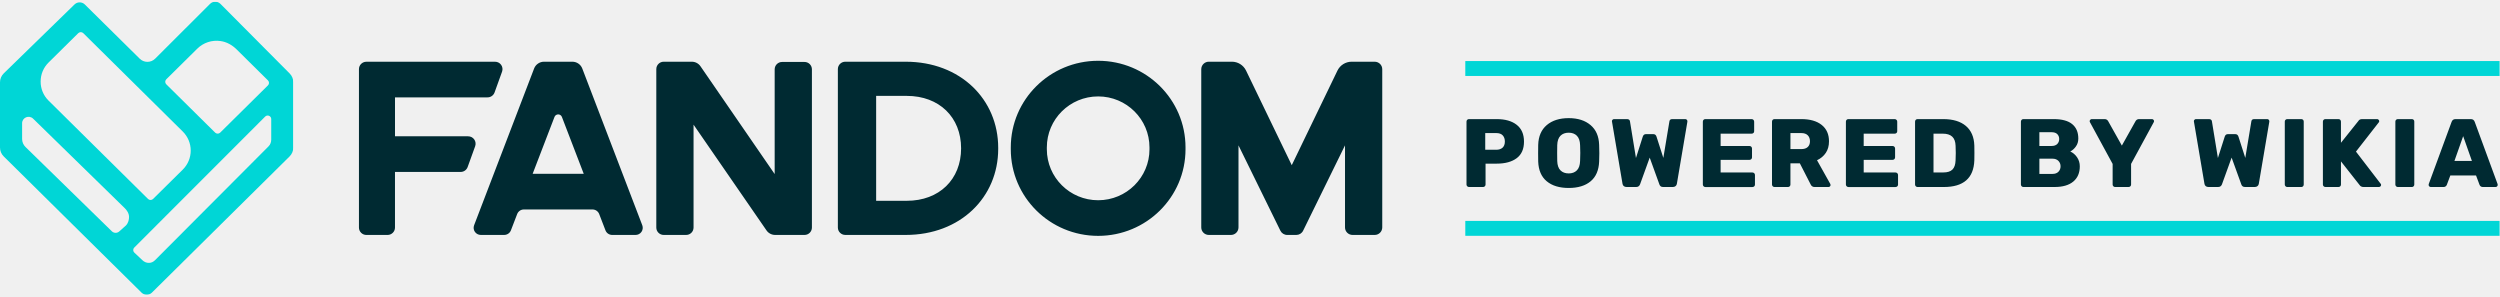
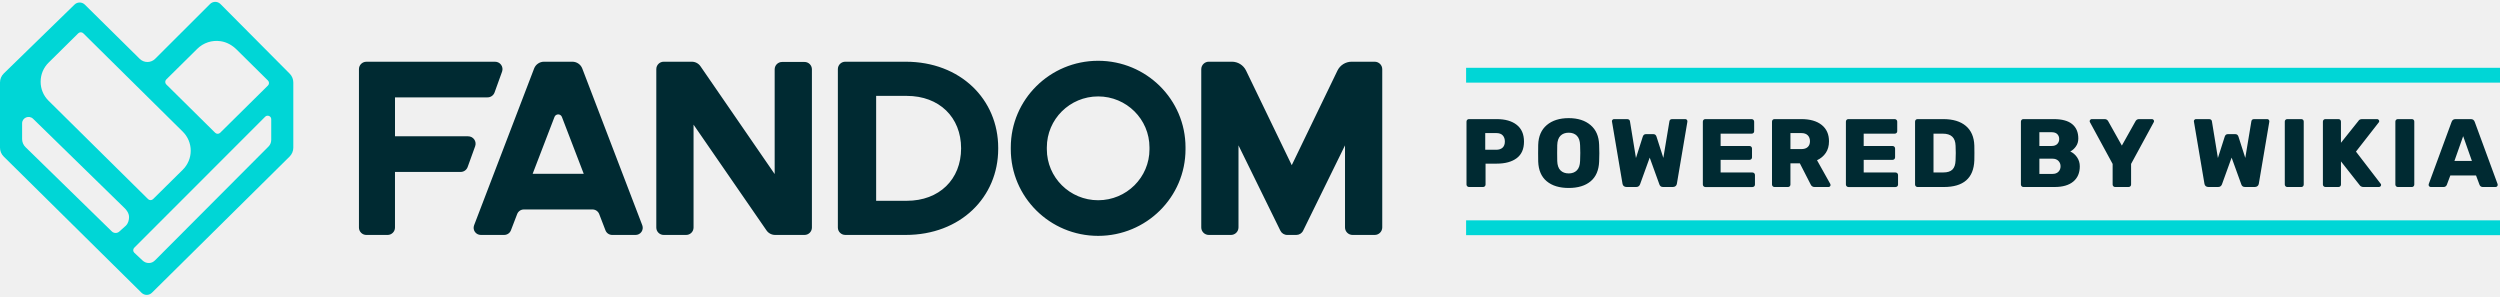
<svg xmlns="http://www.w3.org/2000/svg" width="295" height="35" viewBox="0 0 295 35">
-   <defs>
-     <mask id="wds-company-logo-fandom-powered-by-wikia-mask-1" fill="#fff">
-       <path d="M0 34.78h34.61V.203H0V34.78z" />
-     </mask>
-     <mask id="wds-company-logo-fandom-powered-by-wikia-mask-2" fill="#fff">
-       <path d="M0 34.797h294.972V.22H0z" />
-     </mask>
-   </defs>
-   <path d="M32.003 16.507c0 .288-.115.564-.32.768L18.3 30.695c-.226.224-.454.324-.738.324-.292 0-.55-.11-.77-.326l-.943-.887a.41.41 0 0 1-.01-.59l15.45-15.46c.262-.263.716-.078.716.29v2.46zm-17.167 10.12l-.766.685a.64.64 0 0 1-.872-.02L3.01 17.346c-.257-.25-.4-.593-.4-.95v-1.858c0-.67.816-1.006 1.298-.536l10.814 10.562c.188.186.505.57.505 1.032 0 .295-.068.714-.39 1.034zM5.73 7.378l3.505-3.464a.421.421 0 0 1 .592 0l11.736 11.603a3.158 3.158 0 0 1 0 4.5l-3.503 3.462a.423.423 0 0 1-.59 0L5.732 11.874a3.136 3.136 0 0 1-.937-2.25c0-.852.332-1.65.935-2.247zM19.62 9.36l3.662-3.62a3.236 3.236 0 0 1 2.737-.897c.722.098 1.378.47 1.893.978l3.708 3.668a.41.41 0 0 1 0 .585l-5.64 5.576a.423.423 0 0 1-.59 0l-5.77-5.704a.412.412 0 0 1 0-.586zm14.563-.687L26.014.458a.869.869 0 0 0-1.228-.002l-6.478 6.466c-.5.5-1.316.502-1.82.005l-6.48-6.4A.871.871 0 0 0 8.793.525L.447 8.654A1.466 1.466 0 0 0 0 9.71v7.7c0 .392.158.77.44 1.048L16.703 34.53a.87.87 0 0 0 1.22 0l16.25-16.073c.28-.278.438-.655.438-1.048V9.712c0-.39-.153-.763-.43-1.04z" fill="#00D6D6" mask="url(#wds-company-logo-fandom-powered-by-wikia-mask-1)" />
-   <path d="M62.852 20.51l2.58-6.716a.468.468 0 0 1 .87 0l2.58 6.717h-6.03zm5.856-12.428c-.184-.48-.65-.8-1.17-.8h-3.342c-.52 0-.986.32-1.17.8l-7.083 18.5c-.21.552.2 1.14.796 1.14h2.753c.353 0 .67-.215.796-.542l.738-1.922a.849.849 0 0 1 .795-.542h8.088a.85.85 0 0 1 .796.542l.74 1.922c.125.327.44.543.795.543h2.754a.843.843 0 0 0 .796-1.14l-7.082-18.5zm93.504-.8h-2.715a1.86 1.86 0 0 0-1.677 1.047l-5.393 11.162-5.393-11.163a1.858 1.858 0 0 0-1.677-1.047h-2.715a.889.889 0 0 0-.893.883V26.84c0 .487.4.883.892.883h2.608a.889.889 0 0 0 .893-.883v-9.686l4.945 10.072c.15.304.46.497.803.497h1.073a.893.893 0 0 0 .803-.497l4.945-10.072v9.686c0 .487.4.883.894.883h2.608a.889.889 0 0 0 .893-.883V8.166c0-.487-.4-.883-.893-.883zm-106.972 8.8h-8.63V11.49h10.918a.88.88 0 0 0 .83-.578l.888-2.464a.872.872 0 0 0-.83-1.163h-15.18c-.486 0-.88.39-.88.87v18.7c0 .48.394.87.88.87h2.492c.486 0 .88-.39.88-.87V20.29h7.743a.88.88 0 0 0 .83-.578l.89-2.464a.872.872 0 0 0-.83-1.163zm51.76 7.61h-3.615V11.315H107c3.828 0 6.41 2.517 6.41 6.188 0 3.672-2.582 6.19-6.41 6.19zm-.124-16.41h-7.128c-.486 0-.88.39-.88.872v18.698c0 .48.394.87.88.87h7.128c6.453 0 10.912-4.44 10.912-10.16v-.117c0-5.72-4.46-10.162-10.912-10.162zm-11.947.03h-2.642a.87.87 0 0 0-.876.866v12.36l-8.755-12.72a1.242 1.242 0 0 0-1.023-.535H78.32a.873.873 0 0 0-.876.867v18.706c0 .48.393.867.877.867h2.64a.872.872 0 0 0 .878-.867V14.71l8.608 12.478c.23.334.613.535 1.022.535h3.46a.872.872 0 0 0 .877-.867V8.178a.87.87 0 0 0-.876-.867zm40.71 10.3c0 3.323-2.712 6.016-6.056 6.016-3.345 0-6.056-2.693-6.056-6.015v-.22c0-3.322 2.71-6.015 6.056-6.015 3.344 0 6.055 2.693 6.055 6.015v.22zm-6.056-10.44c-5.694 0-10.31 4.576-10.31 10.22v.22c0 5.646 4.616 10.22 10.31 10.22 5.693 0 10.308-4.574 10.308-10.22v-.22c0-5.644-4.615-10.22-10.308-10.22zm46.972 10.5c.316 0 .565-.082.747-.246.18-.164.272-.407.272-.727 0-.3-.083-.54-.25-.722-.165-.183-.422-.275-.77-.275h-1.296v1.97h1.297zm-3.42 4.31a.267.267 0 0 1-.088-.2v-7.43c0-.083.027-.154.08-.21a.268.268 0 0 1 .21-.087h3.276c1.003 0 1.79.225 2.36.675.573.45.858 1.11.858 1.98 0 .87-.284 1.52-.856 1.952-.57.43-1.358.647-2.36.647h-1.32v2.47a.286.286 0 0 1-.292.287h-1.666a.278.278 0 0 1-.202-.085zm12.935-1.878c.238-.24.365-.608.38-1.104.016-.443.024-.76.024-.95 0-.19-.008-.5-.023-.927-.015-.496-.142-.865-.38-1.105-.24-.24-.56-.36-.962-.36-.41 0-.733.12-.973.36s-.366.61-.382 1.105c-.007.213-.01.522-.01.927 0 .412.003.73.01.95.016.496.143.864.382 1.104.24.24.564.36.973.36.4 0 .722-.12.96-.36m-3.553 1.288c-.633-.526-.97-1.3-1.008-2.323a33.76 33.76 0 0 1-.01-.986c0-.442.003-.774.01-.996.03-1.007.37-1.784 1.013-2.33.645-.545 1.507-.818 2.588-.818 1.073 0 1.93.273 2.576.82.644.544.982 1.32 1.013 2.328.015.443.023.775.023.996 0 .23-.008.557-.023.985-.04 1.02-.373 1.796-1 2.322-.63.527-1.493.79-2.59.79-1.095 0-1.96-.263-2.592-.79m9.086.57a.443.443 0 0 1-.145-.27l-1.24-7.326a.23.23 0 0 1 .065-.235.232.232 0 0 1 .168-.075h1.516c.224 0 .348.088.37.263l.707 4.327.8-2.507c.06-.206.188-.31.38-.31h.87c.192 0 .32.104.38.31l.8 2.496.718-4.316c.016-.09.05-.158.105-.2.054-.042.14-.063.255-.063h1.516c.07 0 .128.025.174.074.046.05.07.104.07.165v.07l-1.24 7.325a.426.426 0 0 1-.15.27.478.478 0 0 1-.312.107h-1.17a.432.432 0 0 1-.29-.09.459.459 0 0 1-.138-.207l-1.146-3.17-1.146 3.17a.533.533 0 0 1-.15.206.432.432 0 0 1-.29.09h-1.158a.462.462 0 0 1-.318-.107m9.42.025a.274.274 0 0 1-.087-.2v-7.43c0-.083.027-.154.08-.21a.27.27 0 0 1 .21-.087h5.464a.29.29 0 0 1 .214.086c.058.058.087.13.087.213v1.133a.266.266 0 0 1-.086.206.307.307 0 0 1-.214.08h-3.658v1.454h3.403a.294.294 0 0 1 .301.298v1.042a.285.285 0 0 1-.086.212.295.295 0 0 1-.215.085h-3.403v1.49h3.75a.292.292 0 0 1 .302.296v1.133a.27.27 0 0 1-.087.207.303.303 0 0 1-.214.08h-5.557a.279.279 0 0 1-.203-.085m11.534-4.393c.33 0 .584-.082.758-.246.174-.164.26-.39.26-.68 0-.29-.086-.524-.26-.7-.174-.175-.427-.263-.758-.263h-1.286v1.89h1.286zm-3.375 4.39a.274.274 0 0 1-.087-.2v-7.43c0-.083.027-.154.08-.21a.268.268 0 0 1 .21-.087h3.183c1.018 0 1.815.23 2.39.687.575.458.862 1.103.862 1.934 0 .534-.125.988-.376 1.362-.25.374-.596.664-1.036.87l1.563 2.793c.023.047.035.09.035.127a.24.24 0 0 1-.07.166.225.225 0 0 1-.173.074h-1.633a.483.483 0 0 1-.475-.308l-1.273-2.485h-1.112v2.506a.267.267 0 0 1-.086.207.303.303 0 0 1-.215.08h-1.585a.276.276 0 0 1-.202-.086zm8.721 0a.274.274 0 0 1-.087-.2v-7.43c0-.083.027-.154.08-.21a.268.268 0 0 1 .21-.087h5.464a.29.29 0 0 1 .215.086c.058.058.087.13.087.213v1.133a.27.27 0 0 1-.087.206.307.307 0 0 1-.214.08h-3.657v1.454h3.403a.295.295 0 0 1 .302.298v1.042a.293.293 0 0 1-.3.297h-3.403v1.49h3.75a.294.294 0 0 1 .302.296v1.133a.27.27 0 0 1-.087.207.303.303 0 0 1-.214.08h-5.557a.279.279 0 0 1-.203-.085m11.402-1.635c.487 0 .846-.114 1.078-.343.23-.23.355-.595.37-1.1.016-.22.023-.506.023-.857 0-.35-.006-.634-.022-.847-.015-.49-.148-.85-.4-1.082-.25-.232-.62-.348-1.105-.348h-1.1v4.58h1.158zm-3.246 1.632a.274.274 0 0 1-.087-.2v-7.43c0-.083.027-.154.08-.21a.268.268 0 0 1 .21-.087h3.044c1.143 0 2.03.27 2.664.807.633.538.965 1.31.996 2.318.007.22.01.515.01.88 0 .368-.003.658-.01.87-.078 2.092-1.278 3.137-3.6 3.137h-3.104a.278.278 0 0 1-.202-.085zm16.132-1.46c.3 0 .535-.086.7-.257a.877.877 0 0 0 .25-.636.88.88 0 0 0-.255-.647c-.17-.172-.4-.258-.694-.258h-1.55v1.797h1.55zm-.104-3.297c.286 0 .506-.076.66-.228a.802.802 0 0 0 .232-.596.78.78 0 0 0-.226-.577c-.15-.148-.373-.223-.666-.223h-1.447v1.625h1.447zm-3.537 4.757a.275.275 0 0 1-.087-.2v-7.43c0-.083.027-.154.082-.21a.263.263 0 0 1 .208-.087h3.577c.98 0 1.71.198 2.188.595.48.397.718.96.718 1.694 0 .366-.097.683-.294.95a1.902 1.902 0 0 1-.654.584c.316.137.583.365.8.68.215.318.323.675.323 1.07 0 .772-.257 1.37-.77 1.798-.513.428-1.25.64-2.205.64h-3.682a.28.28 0 0 1-.203-.084zm10.822 0a.274.274 0 0 1-.087-.2v-2.44l-2.675-4.92a.233.233 0 0 1 .042-.293.232.232 0 0 1 .168-.075h1.528c.108 0 .197.027.266.08.07.053.12.11.15.172l1.61 2.873 1.61-2.873c.03-.062.08-.12.15-.172a.427.427 0 0 1 .266-.08h1.528c.062 0 .118.025.168.074a.23.23 0 0 1 .041.291l-2.674 4.923v2.438a.27.27 0 0 1-.087.207.303.303 0 0 1-.215.08h-1.586a.277.277 0 0 1-.203-.085m10.893-.022a.437.437 0 0 1-.144-.27l-1.24-7.326a.23.23 0 0 1 .065-.235.235.235 0 0 1 .17-.075h1.515c.224 0 .348.088.37.263l.707 4.327.8-2.507c.06-.206.188-.31.38-.31h.87c.192 0 .32.104.38.31l.8 2.496.718-4.316a.307.307 0 0 1 .104-.2c.054-.042.14-.063.255-.063h1.516c.07 0 .127.025.173.074.045.05.07.104.07.165v.07l-1.24 7.325a.435.435 0 0 1-.15.27.48.48 0 0 1-.313.107h-1.17a.432.432 0 0 1-.29-.09.459.459 0 0 1-.138-.207l-1.147-3.17-1.146 3.17a.533.533 0 0 1-.15.206.432.432 0 0 1-.29.09h-1.158a.466.466 0 0 1-.32-.107m9.425.025a.274.274 0 0 1-.087-.2v-7.44a.27.27 0 0 1 .087-.207.29.29 0 0 1 .203-.08h1.655a.29.29 0 0 1 .21.08.28.28 0 0 1 .08.206v7.44a.288.288 0 0 1-.08.202.279.279 0 0 1-.21.085h-1.655a.279.279 0 0 1-.203-.085m4.498-.001a.267.267 0 0 1-.088-.2v-7.43c0-.083.027-.154.08-.21a.268.268 0 0 1 .21-.087h1.55c.086 0 .155.028.21.086.053.058.08.13.08.213v2.495l2.05-2.564c.084-.153.235-.23.45-.23h1.772c.062 0 .118.026.168.075.05.05.075.104.075.165 0 .06-.015.107-.046.138l-2.697 3.456 2.918 3.8c.032.03.047.076.047.137a.23.23 0 0 1-.075.166.245.245 0 0 1-.18.074h-1.817a.538.538 0 0 1-.3-.074.478.478 0 0 1-.163-.154l-2.2-2.794v2.735a.288.288 0 0 1-.08.202.277.277 0 0 1-.21.085h-1.55a.279.279 0 0 1-.203-.085m8.549.001a.274.274 0 0 1-.087-.2v-7.44a.27.27 0 0 1 .087-.207.29.29 0 0 1 .202-.08h1.656c.085 0 .154.027.208.08.054.053.08.122.08.206v7.44a.284.284 0 0 1-.288.287h-1.656a.278.278 0 0 1-.202-.085m6.884-2.995h2.06l-1.03-2.92-1.03 2.92zm-2.97 3.005a.23.23 0 0 1-.075-.166.38.38 0 0 1 .01-.103l2.698-7.337c.077-.22.23-.332.463-.332h1.807c.232 0 .386.11.463.332l2.698 7.337a.38.38 0 0 1 .01.103c0 .06-.024.117-.074.166a.231.231 0 0 1-.168.074h-1.505a.401.401 0 0 1-.392-.25l-.417-1.112h-3.033l-.416 1.11a.4.4 0 0 1-.393.252h-1.505a.231.231 0 0 1-.168-.074z" fill="#002A32" />
-   <path fill="#00D6D6" mask="url(#wds-company-logo-fandom-powered-by-wikia-mask-2)" d="M172.905 8.964h122.067v-1.76H172.905zm0 18.862h122.067v-1.76H172.905z" />
+   <g fill="none" fill-rule="evenodd">
+     <path d="M32.003 16.524c0 .288-.115.564-.32.768L18.3 30.712c-.226.224-.454.324-.738.324-.292 0-.55-.11-.77-.325l-.943-.886a.41.41 0 0 1-.01-.59l15.45-15.46c.262-.263.716-.078.716.29v2.46zm-17.167 10.12l-.766.685a.642.642 0 0 1-.872-.02L3.01 17.362c-.257-.25-.4-.593-.4-.95v-1.858c0-.67.816-1.007 1.298-.536l10.814 10.56c.188.187.505.57.505 1.033 0 .296-.068.715-.39 1.035zM5.73 7.395L9.236 3.93a.421.421 0 0 1 .592 0l11.736 11.603a3.158 3.158 0 0 1 0 4.5l-3.503 3.462a.423.423 0 0 1-.59 0L5.732 11.89a3.132 3.132 0 0 1-.937-2.25c0-.85.332-1.65.935-2.246zm13.89 1.982l3.662-3.62a3.232 3.232 0 0 1 2.737-.897c.722.098 1.378.47 1.893.978l3.708 3.667a.41.41 0 0 1 0 .585l-5.64 5.576a.419.419 0 0 1-.59 0l-5.77-5.704a.411.411 0 0 1 0-.585zm14.56-.687L26.014.475a.869.869 0 0 0-1.228-.002L18.307 6.94c-.5.5-1.316.5-1.82.004l-6.48-6.4A.87.87 0 0 0 8.793.542L.447 8.67C.16 8.95 0 9.33 0 9.727v7.7c0 .392.158.77.44 1.048l16.263 16.072a.87.87 0 0 0 1.22 0l16.25-16.073c.28-.278.438-.655.438-1.048V9.73c0-.39-.153-.763-.43-1.04z" fill="#00D6D6" />
+     <path d="M62.852 20.51l2.58-6.716a.468.468 0 0 1 .87 0l2.58 6.717h-6.03zm5.856-12.428c-.184-.48-.65-.8-1.17-.8h-3.342c-.52 0-.986.32-1.17.8l-7.083 18.5c-.21.552.2 1.14.796 1.14h2.753c.353 0 .67-.215.796-.542l.738-1.922a.849.849 0 0 1 .795-.542h8.088a.85.85 0 0 1 .796.542l.74 1.922c.125.327.44.543.795.543h2.754a.843.843 0 0 0 .796-1.14l-7.082-18.5zm93.504-.8h-2.715a1.86 1.86 0 0 0-1.677 1.047l-5.393 11.162-5.393-11.163a1.858 1.858 0 0 0-1.677-1.047h-2.715a.889.889 0 0 0-.893.883V26.84c0 .487.4.883.892.883h2.608a.889.889 0 0 0 .893-.883v-9.686l4.945 10.072c.15.304.46.497.803.497h1.073a.893.893 0 0 0 .803-.497l4.945-10.072v9.686c0 .487.4.883.894.883h2.608a.889.889 0 0 0 .893-.883V8.166c0-.487-.4-.883-.893-.883zm-106.972 8.8h-8.63V11.49h10.918a.88.88 0 0 0 .83-.578l.888-2.464a.872.872 0 0 0-.83-1.163h-15.18c-.486 0-.88.39-.88.87v18.7c0 .48.394.87.88.87h2.492c.486 0 .88-.39.88-.87V20.29h7.743a.88.88 0 0 0 .83-.578l.89-2.464a.872.872 0 0 0-.83-1.163zm51.76 7.61h-3.615V11.315H107c3.828 0 6.41 2.517 6.41 6.188 0 3.672-2.582 6.19-6.41 6.19zm-.124-16.41h-7.128c-.486 0-.88.39-.88.872v18.698c0 .48.394.87.88.87h7.128c6.453 0 10.912-4.44 10.912-10.16v-.117c0-5.72-4.46-10.162-10.912-10.162zm-11.947.03h-2.642a.87.87 0 0 0-.876.866v12.36l-8.755-12.72a1.242 1.242 0 0 0-1.023-.535H78.32a.873.873 0 0 0-.876.867v18.706c0 .48.393.867.877.867h2.64a.872.872 0 0 0 .878-.867V14.71l8.608 12.478c.23.334.613.535 1.022.535h3.46a.872.872 0 0 0 .877-.867V8.178a.87.87 0 0 0-.876-.867zm40.71 10.3c0 3.323-2.712 6.016-6.056 6.016-3.345 0-6.056-2.693-6.056-6.015v-.22c0-3.322 2.71-6.015 6.056-6.015 3.344 0 6.055 2.693 6.055 6.015v.22zm-6.056-10.44c-5.694 0-10.31 4.576-10.31 10.22v.22c0 5.646 4.616 10.22 10.31 10.22 5.693 0 10.308-4.574 10.308-10.22v-.22c0-5.644-4.615-10.22-10.308-10.22zm46.972 10.5c.316 0 .565-.082.747-.246.18-.164.272-.407.272-.727 0-.3-.083-.54-.25-.722-.165-.183-.422-.275-.77-.275h-1.296v1.97h1.297zm-3.42 4.31a.267.267 0 0 1-.088-.2v-7.43c0-.083.027-.154.08-.21a.268.268 0 0 1 .21-.087h3.276c1.003 0 1.79.225 2.36.675.573.45.858 1.11.858 1.98 0 .87-.284 1.52-.856 1.952-.57.43-1.358.647-2.36.647h-1.32v2.47a.286.286 0 0 1-.292.287h-1.666a.278.278 0 0 1-.202-.085zm12.935-1.878c.238-.24.365-.608.38-1.104.016-.443.024-.76.024-.95 0-.19-.008-.5-.023-.927-.015-.496-.142-.865-.38-1.105-.24-.24-.56-.36-.962-.36-.41 0-.733.12-.973.36s-.366.61-.382 1.105c-.007.213-.01.522-.01.927 0 .412.003.73.01.95.016.496.143.864.382 1.104.24.24.564.36.973.36.4 0 .722-.12.96-.36m-3.553 1.288c-.633-.526-.97-1.3-1.008-2.323a33.76 33.76 0 0 1-.01-.986c0-.442.003-.774.01-.996.03-1.007.37-1.784 1.013-2.33.645-.545 1.507-.818 2.588-.818 1.073 0 1.93.273 2.576.82.644.544.982 1.32 1.013 2.328.015.443.023.775.023.996 0 .23-.008.557-.023.985-.04 1.02-.373 1.796-1 2.322-.63.527-1.493.79-2.59.79-1.095 0-1.96-.263-2.592-.79m9.086.57a.443.443 0 0 1-.145-.27l-1.24-7.326a.23.23 0 0 1 .065-.235.232.232 0 0 1 .168-.075h1.516c.224 0 .348.088.37.263l.707 4.327.8-2.507c.06-.206.188-.31.38-.31h.87c.192 0 .32.104.38.31l.8 2.496.718-4.316c.016-.09.05-.158.105-.2.054-.042.14-.063.255-.063h1.516c.07 0 .128.025.174.074.046.05.07.104.07.165v.07l-1.24 7.325a.426.426 0 0 1-.15.27.478.478 0 0 1-.312.107h-1.17a.432.432 0 0 1-.29-.09.459.459 0 0 1-.138-.207l-1.146-3.17-1.146 3.17a.533.533 0 0 1-.15.206.432.432 0 0 1-.29.09h-1.158a.462.462 0 0 1-.318-.107m9.42.025a.274.274 0 0 1-.087-.2v-7.43c0-.083.027-.154.08-.21a.27.27 0 0 1 .21-.087h5.464a.29.29 0 0 1 .214.086c.058.058.087.13.087.213v1.133a.266.266 0 0 1-.086.206.307.307 0 0 1-.214.08h-3.658v1.454h3.403a.294.294 0 0 1 .301.298v1.042a.285.285 0 0 1-.086.212.295.295 0 0 1-.215.085h-3.403v1.49h3.75a.292.292 0 0 1 .302.296v1.133a.27.27 0 0 1-.087.207.303.303 0 0 1-.214.08h-5.557a.279.279 0 0 1-.203-.085m11.534-4.393c.33 0 .584-.082.758-.246.174-.164.26-.39.26-.68 0-.29-.086-.524-.26-.7-.174-.175-.427-.263-.758-.263h-1.286v1.89h1.286zm-3.375 4.39a.274.274 0 0 1-.087-.2v-7.43c0-.083.027-.154.08-.21a.268.268 0 0 1 .21-.087h3.183c1.018 0 1.815.23 2.39.687.575.458.862 1.103.862 1.934 0 .534-.125.988-.376 1.362-.25.374-.596.664-1.036.87l1.563 2.793c.023.047.035.09.035.127a.24.24 0 0 1-.07.166.225.225 0 0 1-.173.074h-1.633a.483.483 0 0 1-.475-.308l-1.273-2.485h-1.112v2.506a.267.267 0 0 1-.086.207.303.303 0 0 1-.215.08h-1.585a.276.276 0 0 1-.202-.086zm8.721 0a.274.274 0 0 1-.087-.2v-7.43c0-.083.027-.154.08-.21a.268.268 0 0 1 .21-.087h5.464a.29.29 0 0 1 .215.086c.058.058.087.13.087.213v1.133a.27.27 0 0 1-.087.206.307.307 0 0 1-.214.08h-3.657v1.454h3.403a.295.295 0 0 1 .302.298v1.042a.293.293 0 0 1-.3.297h-3.403v1.49h3.75a.294.294 0 0 1 .302.296v1.133a.27.27 0 0 1-.087.207.303.303 0 0 1-.214.08h-5.557a.279.279 0 0 1-.203-.085m11.402-1.635c.487 0 .846-.114 1.078-.343.23-.23.355-.595.37-1.1.016-.22.023-.506.023-.857 0-.35-.006-.634-.022-.847-.015-.49-.148-.85-.4-1.082-.25-.232-.62-.348-1.105-.348h-1.1v4.58h1.158zm-3.246 1.632a.274.274 0 0 1-.087-.2v-7.43c0-.083.027-.154.08-.21a.268.268 0 0 1 .21-.087h3.044c1.143 0 2.03.27 2.664.807.633.538.965 1.31.996 2.318.007.22.01.515.01.88 0 .368-.003.658-.01.87-.078 2.092-1.278 3.137-3.6 3.137h-3.104a.278.278 0 0 1-.202-.085zm16.132-1.46c.3 0 .535-.086.7-.257a.877.877 0 0 0 .25-.636.88.88 0 0 0-.255-.647c-.17-.172-.4-.258-.694-.258h-1.55v1.797h1.55zm-.104-3.297c.286 0 .506-.076.66-.228a.802.802 0 0 0 .232-.596.78.78 0 0 0-.226-.577c-.15-.148-.373-.223-.666-.223h-1.447v1.625h1.447zm-3.537 4.757a.275.275 0 0 1-.087-.2v-7.43c0-.083.027-.154.082-.21a.263.263 0 0 1 .208-.087h3.577c.98 0 1.71.198 2.188.595.48.397.718.96.718 1.694 0 .366-.097.683-.294.95a1.902 1.902 0 0 1-.654.584c.316.137.583.365.8.68.215.318.323.675.323 1.07 0 .772-.257 1.37-.77 1.798-.513.428-1.25.64-2.205.64h-3.682a.28.28 0 0 1-.203-.084zm10.822 0a.274.274 0 0 1-.087-.2v-2.44l-2.675-4.92a.233.233 0 0 1 .042-.293.232.232 0 0 1 .168-.075h1.528c.108 0 .197.027.266.08.07.053.12.11.15.172l1.61 2.873 1.61-2.873c.03-.062.08-.12.15-.172a.427.427 0 0 1 .266-.08h1.528c.062 0 .118.025.168.074a.23.23 0 0 1 .041.291l-2.674 4.923v2.438a.27.27 0 0 1-.087.207.303.303 0 0 1-.215.08h-1.586a.277.277 0 0 1-.203-.085m10.893-.022a.437.437 0 0 1-.144-.27l-1.24-7.326a.23.23 0 0 1 .065-.235.235.235 0 0 1 .17-.075h1.515c.224 0 .348.088.37.263l.707 4.327.8-2.507c.06-.206.188-.31.38-.31h.87c.192 0 .32.104.38.31l.8 2.496.718-4.316a.307.307 0 0 1 .104-.2c.054-.042.14-.063.255-.063h1.516c.07 0 .127.025.173.074.045.05.07.104.07.165v.07l-1.24 7.325a.435.435 0 0 1-.15.27.48.48 0 0 1-.313.107h-1.17a.432.432 0 0 1-.29-.09.459.459 0 0 1-.138-.207l-1.147-3.17-1.146 3.17a.533.533 0 0 1-.15.206.432.432 0 0 1-.29.09h-1.158a.466.466 0 0 1-.32-.107m9.425.025a.274.274 0 0 1-.087-.2v-7.44a.27.27 0 0 1 .087-.207.29.29 0 0 1 .203-.08h1.655a.29.29 0 0 1 .21.08.28.28 0 0 1 .08.206v7.44a.288.288 0 0 1-.08.202.279.279 0 0 1-.21.085h-1.655a.279.279 0 0 1-.203-.085m4.498-.001a.267.267 0 0 1-.088-.2v-7.43c0-.083.027-.154.08-.21a.268.268 0 0 1 .21-.087h1.55c.086 0 .155.028.21.086.053.058.08.13.08.213v2.495l2.05-2.564c.084-.153.235-.23.45-.23h1.772c.062 0 .118.026.168.075.05.05.075.104.075.165 0 .06-.015.107-.046.138l-2.697 3.456 2.918 3.8c.032.03.047.076.047.137a.23.23 0 0 1-.075.166.245.245 0 0 1-.18.074h-1.817a.538.538 0 0 1-.3-.074.478.478 0 0 1-.163-.154l-2.2-2.794v2.735a.288.288 0 0 1-.08.202.277.277 0 0 1-.21.085h-1.55a.279.279 0 0 1-.203-.085m8.549.001a.274.274 0 0 1-.087-.2v-7.44a.27.27 0 0 1 .087-.207.29.29 0 0 1 .202-.08h1.656c.085 0 .154.027.208.08.054.053.08.122.08.206v7.44a.284.284 0 0 1-.288.287h-1.656a.278.278 0 0 1-.202-.085m6.884-2.995h2.06l-1.03-2.92-1.03 2.92zm-2.97 3.005a.23.23 0 0 1-.075-.166.38.38 0 0 1 .01-.103l2.698-7.337c.077-.22.23-.332.463-.332h1.807c.232 0 .386.11.463.332l2.698 7.337a.38.38 0 0 1 .01.103c0 .06-.024.117-.074.166a.231.231 0 0 1-.168.074h-1.505a.401.401 0 0 1-.392-.25l-.417-1.112h-3.033l-.416 1.11a.4.4 0 0 1-.393.252h-1.505a.231.231 0 0 1-.168-.074z" fill="#002A32" />
+     <path fill="#00D6D6" d="M173 9.75h122V8H173m0 19.75h122V26H173" />
+   </g>
</svg>
